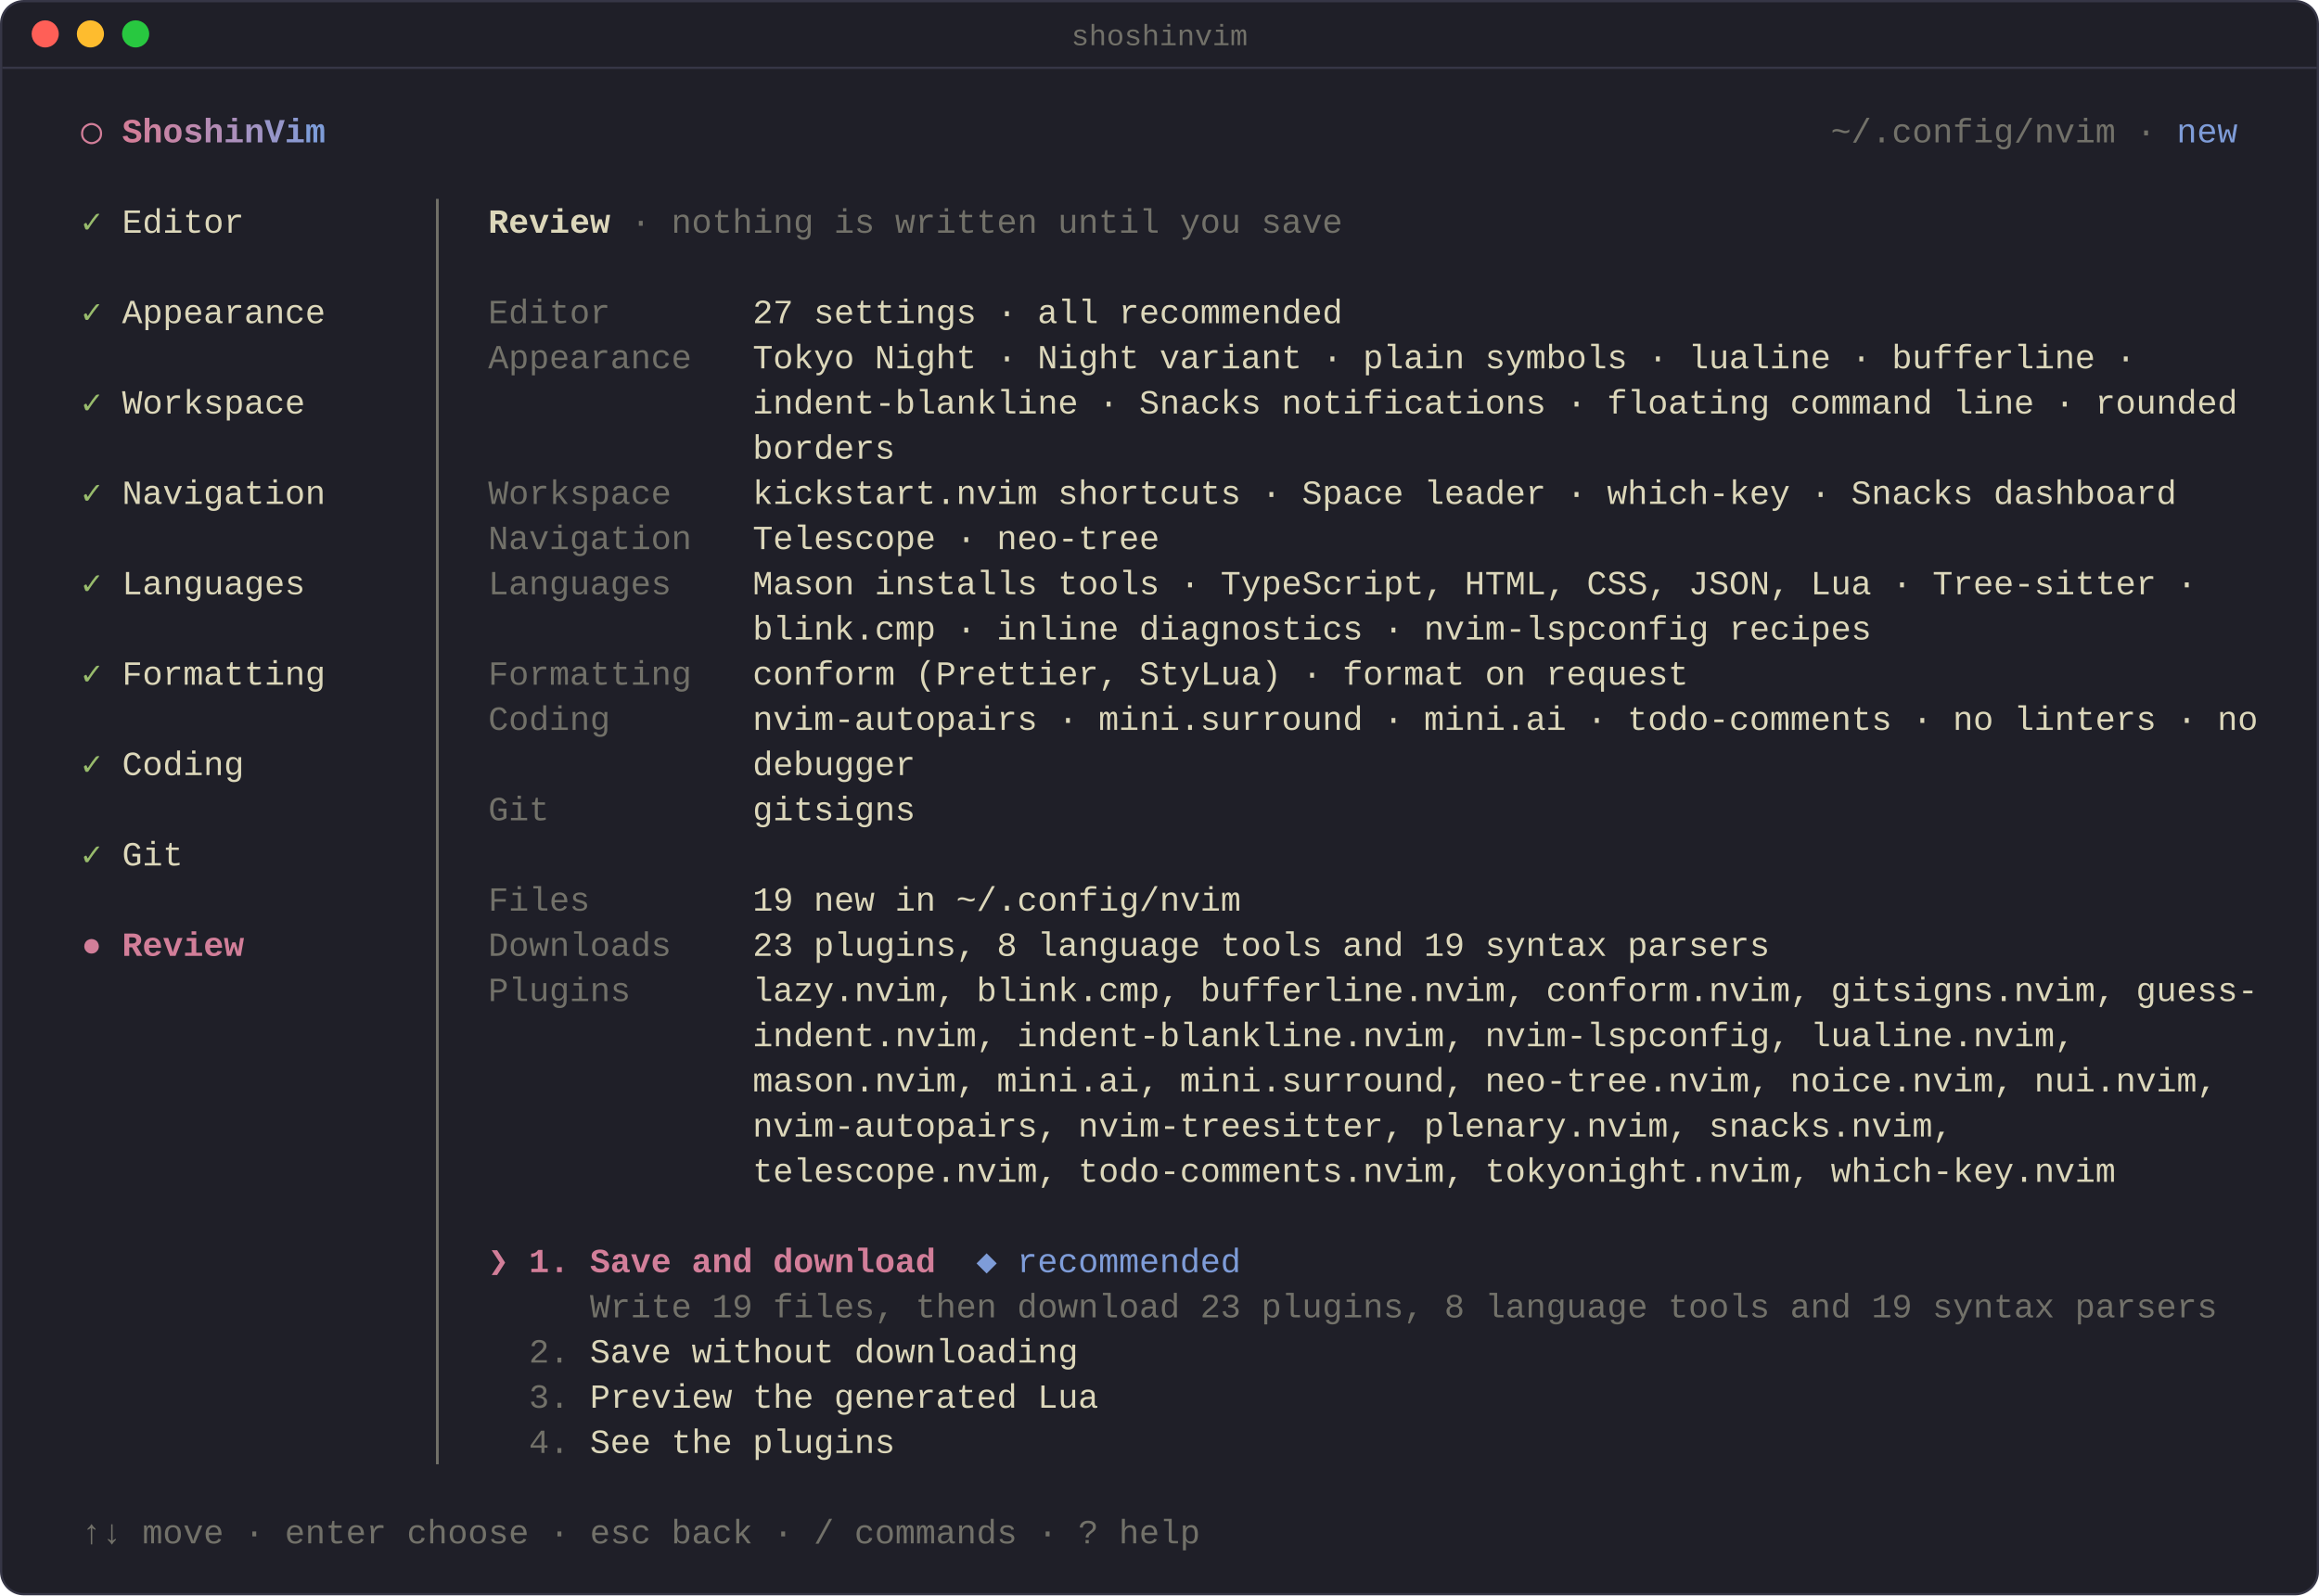
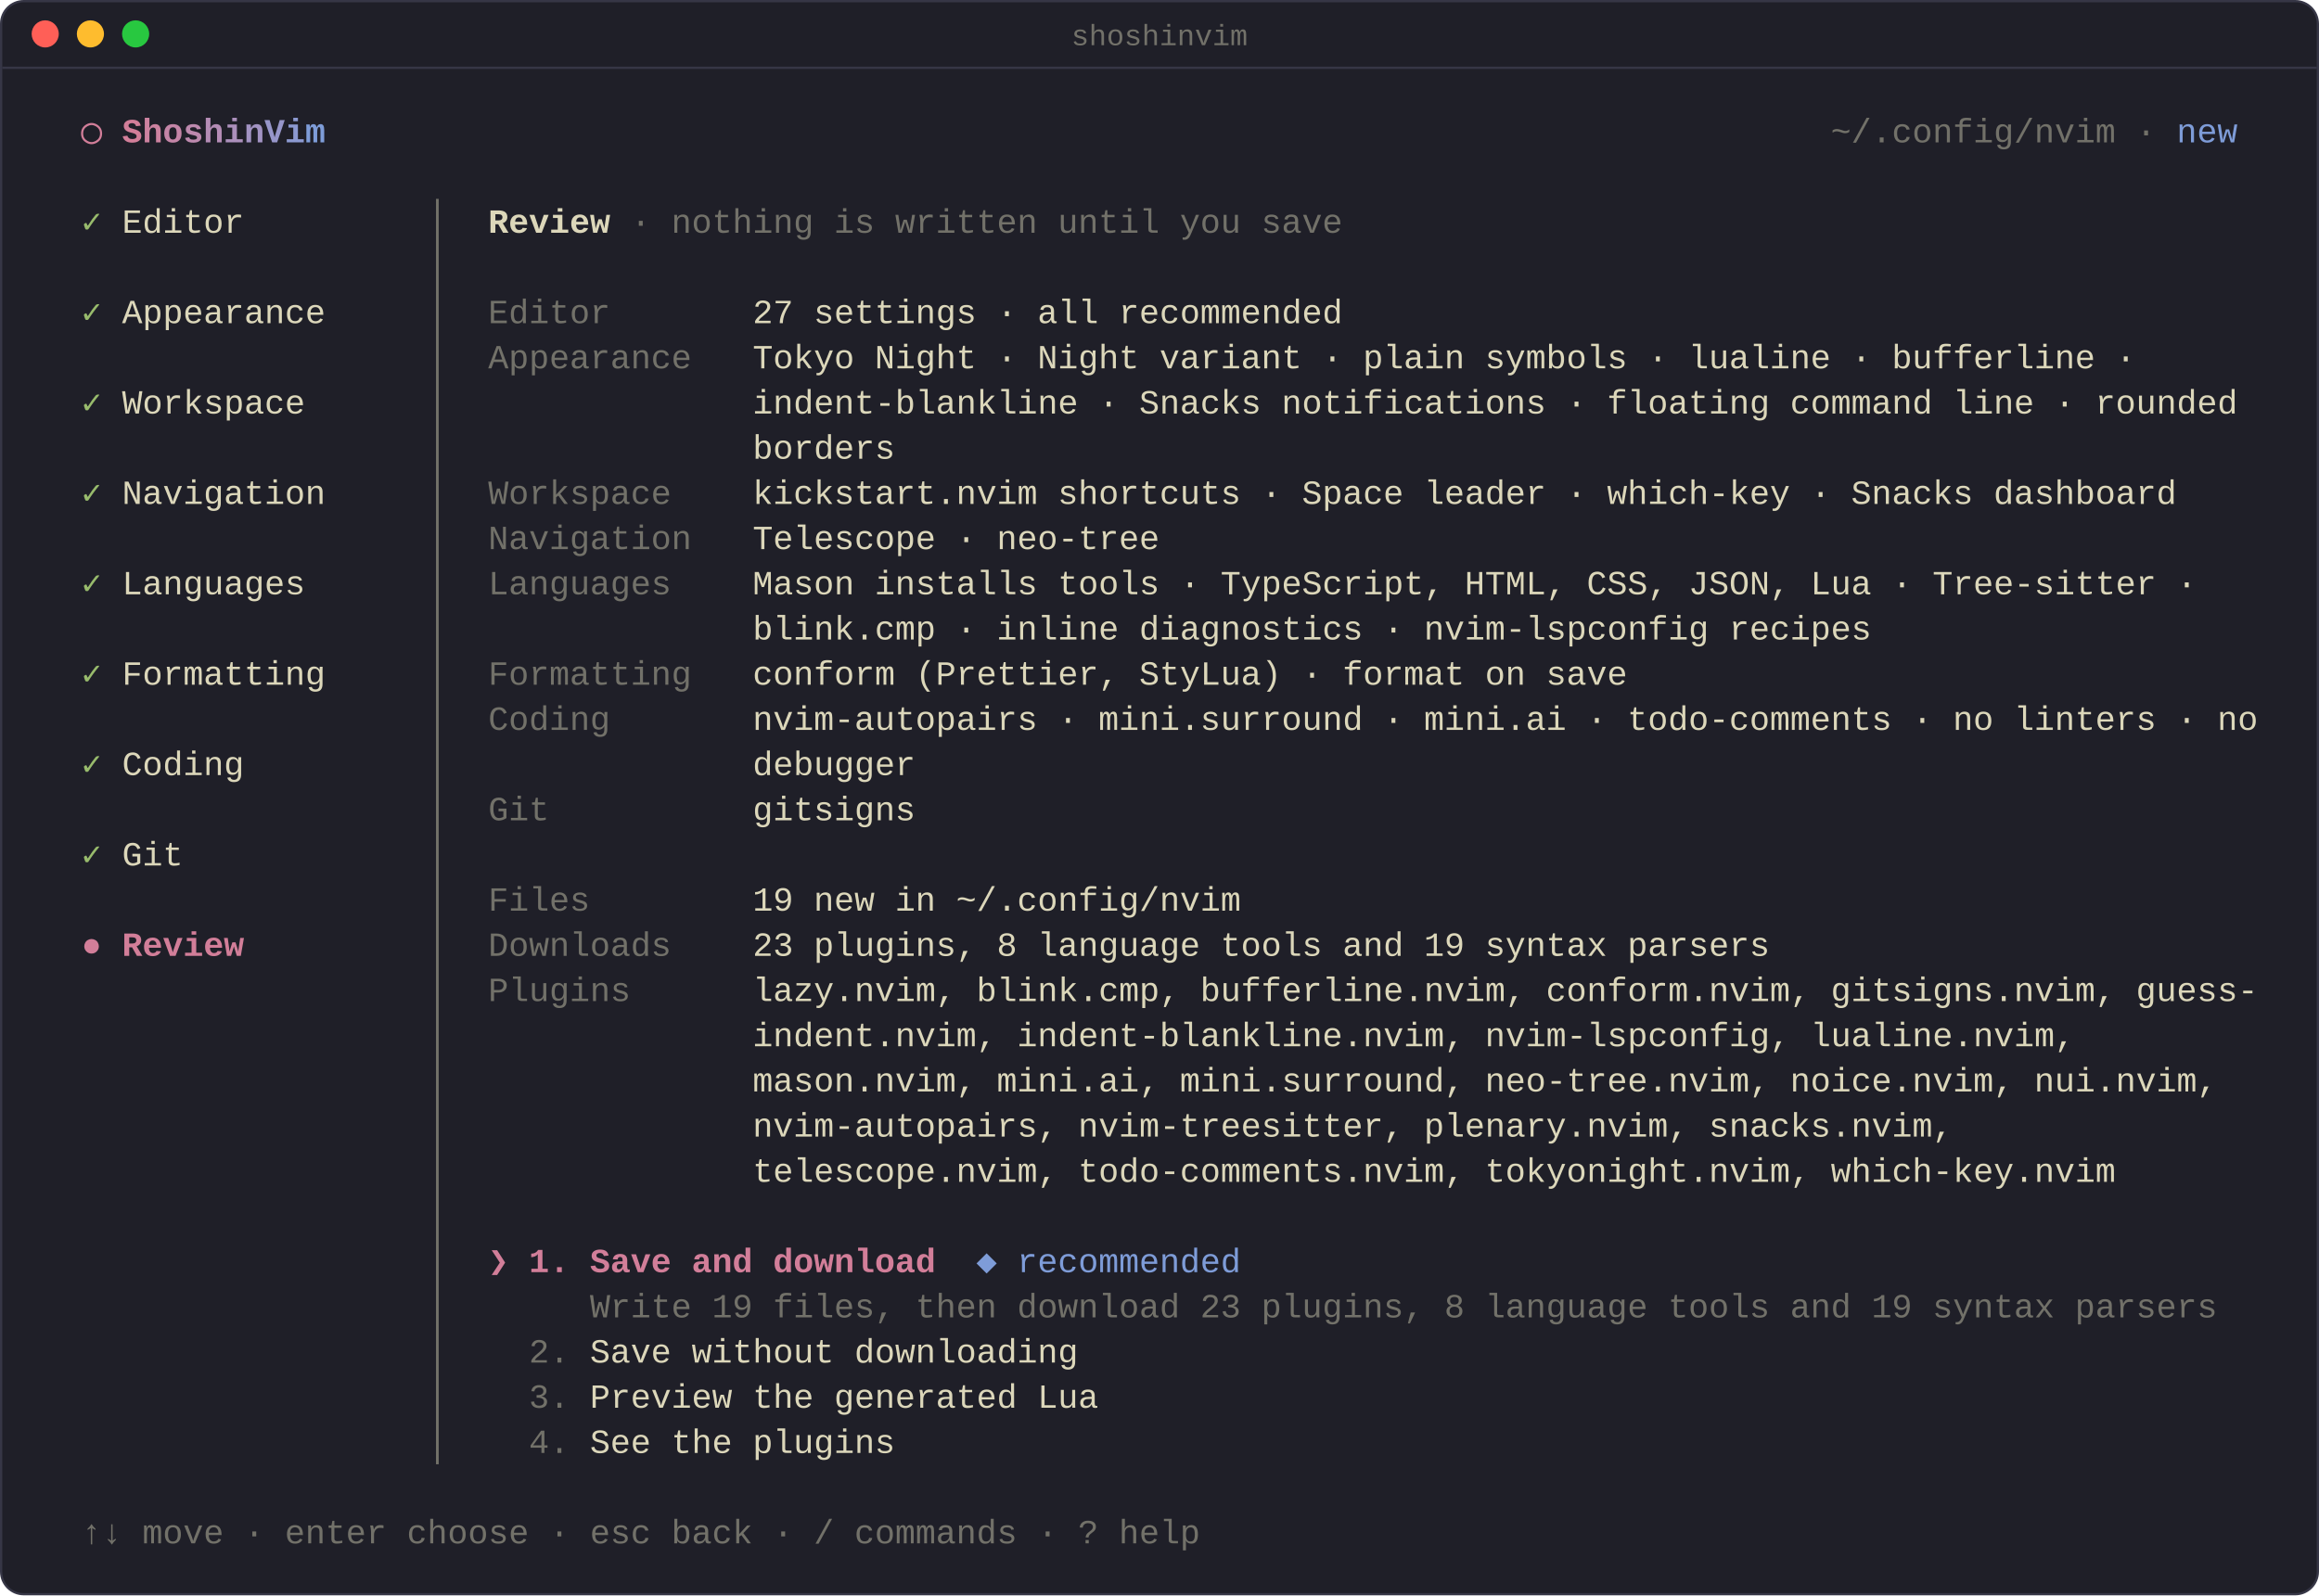
<svg xmlns="http://www.w3.org/2000/svg" width="1026" height="706" viewBox="0 0 1026 706" font-family="ui-monospace,SFMono-Regular,Menlo,Consolas,'Liberation Mono',monospace" font-size="15">
  <rect x="0.5" y="0.5" width="1025" height="705" rx="10" fill="#1F1F28" stroke="#363646" />
  <path d="M1 30 H1025" stroke="#363646" />
  <circle cx="20" cy="15" r="6" fill="#FF5F57" />
  <circle cx="40" cy="15" r="6" fill="#FEBC2E" />
  <circle cx="60" cy="15" r="6" fill="#28C840" />
  <text x="513" y="20" fill="#727169" font-size="13" text-anchor="middle">shoshinvim</text>
  <g shape-rendering="crispEdges">
</g>
  <text x="36" y="63" fill="#D27E99" font-weight="bold">◯</text>
  <text x="54" y="63" fill="#D27E99" font-weight="bold">S</text>
  <text x="63" y="63" fill="#CC82A0" font-weight="bold">h</text>
  <text x="72" y="63" fill="#C485A7" font-weight="bold">o</text>
  <text x="81" y="63" fill="#BD89AE" font-weight="bold">s</text>
  <text x="90" y="63" fill="#B48CB5" font-weight="bold">h</text>
  <text x="99" y="63" fill="#AC90BC" font-weight="bold">i</text>
  <text x="108" y="63" fill="#A293C3" font-weight="bold">n</text>
  <text x="117" y="63" fill="#9796CA" font-weight="bold">V</text>
  <text x="126" y="63" fill="#8C99D1" font-weight="bold">i</text>
  <text x="135" y="63" fill="#7E9CD8" font-weight="bold">m</text>
  <text x="810 819 828 837 846 855 864 873 882 891 900 909 918 927" y="63" fill="#727169">~/.config/nvim</text>
  <text x="945" y="63" fill="#727169">·</text>
  <text x="963 972 981" y="63" fill="#7E9CD8">new</text>
  <text x="36" y="103" fill="#98BB6C">✓</text>
  <text x="54 63 72 81 90 99" y="103" fill="#DCD7BA">Editor</text>
  <text x="216 225 234 243 252 261" y="103" fill="#DCD7BA" font-weight="bold">Review</text>
  <text x="279" y="103" fill="#727169">·</text>
  <text x="297 306 315 324 333 342 351" y="103" fill="#727169">nothing</text>
  <text x="369 378" y="103" fill="#727169">is</text>
  <text x="396 405 414 423 432 441 450" y="103" fill="#727169">written</text>
  <text x="468 477 486 495 504" y="103" fill="#727169">until</text>
  <text x="522 531 540" y="103" fill="#727169">you</text>
  <text x="558 567 576 585" y="103" fill="#727169">save</text>
  <text x="36" y="143" fill="#98BB6C">✓</text>
  <text x="54 63 72 81 90 99 108 117 126 135" y="143" fill="#DCD7BA">Appearance</text>
  <text x="216 225 234 243 252 261" y="143" fill="#727169">Editor</text>
  <text x="333 342" y="143" fill="#DCD7BA">27</text>
  <text x="360 369 378 387 396 405 414 423" y="143" fill="#DCD7BA">settings</text>
  <text x="441" y="143" fill="#DCD7BA">·</text>
  <text x="459 468 477" y="143" fill="#DCD7BA">all</text>
  <text x="495 504 513 522 531 540 549 558 567 576 585" y="143" fill="#DCD7BA">recommended</text>
  <text x="216 225 234 243 252 261 270 279 288 297" y="163" fill="#727169">Appearance</text>
  <text x="333 342 351 360 369" y="163" fill="#DCD7BA">Tokyo</text>
  <text x="387 396 405 414 423" y="163" fill="#DCD7BA">Night</text>
  <text x="441" y="163" fill="#DCD7BA">·</text>
  <text x="459 468 477 486 495" y="163" fill="#DCD7BA">Night</text>
  <text x="513 522 531 540 549 558 567" y="163" fill="#DCD7BA">variant</text>
  <text x="585" y="163" fill="#DCD7BA">·</text>
  <text x="603 612 621 630 639" y="163" fill="#DCD7BA">plain</text>
  <text x="657 666 675 684 693 702 711" y="163" fill="#DCD7BA">symbols</text>
  <text x="729" y="163" fill="#DCD7BA">·</text>
  <text x="747 756 765 774 783 792 801" y="163" fill="#DCD7BA">lualine</text>
  <text x="819" y="163" fill="#DCD7BA">·</text>
  <text x="837 846 855 864 873 882 891 900 909 918" y="163" fill="#DCD7BA">bufferline</text>
  <text x="936" y="163" fill="#DCD7BA">·</text>
  <text x="36" y="183" fill="#98BB6C">✓</text>
  <text x="54 63 72 81 90 99 108 117 126" y="183" fill="#DCD7BA">Workspace</text>
  <text x="333 342 351 360 369 378 387 396 405 414 423 432 441 450 459 468" y="183" fill="#DCD7BA">indent-blankline</text>
  <text x="486" y="183" fill="#DCD7BA">·</text>
  <text x="504 513 522 531 540 549" y="183" fill="#DCD7BA">Snacks</text>
  <text x="567 576 585 594 603 612 621 630 639 648 657 666 675" y="183" fill="#DCD7BA">notifications</text>
  <text x="693" y="183" fill="#DCD7BA">·</text>
  <text x="711 720 729 738 747 756 765 774" y="183" fill="#DCD7BA">floating</text>
  <text x="792 801 810 819 828 837 846" y="183" fill="#DCD7BA">command</text>
  <text x="864 873 882 891" y="183" fill="#DCD7BA">line</text>
  <text x="909" y="183" fill="#DCD7BA">·</text>
  <text x="927 936 945 954 963 972 981" y="183" fill="#DCD7BA">rounded</text>
  <text x="333 342 351 360 369 378 387" y="203" fill="#DCD7BA">borders</text>
  <text x="36" y="223" fill="#98BB6C">✓</text>
  <text x="54 63 72 81 90 99 108 117 126 135" y="223" fill="#DCD7BA">Navigation</text>
  <text x="216 225 234 243 252 261 270 279 288" y="223" fill="#727169">Workspace</text>
  <text x="333 342 351 360 369 378 387 396 405 414 423 432 441 450" y="223" fill="#DCD7BA">kickstart.nvim</text>
  <text x="468 477 486 495 504 513 522 531 540" y="223" fill="#DCD7BA">shortcuts</text>
  <text x="558" y="223" fill="#DCD7BA">·</text>
  <text x="576 585 594 603 612" y="223" fill="#DCD7BA">Space</text>
  <text x="630 639 648 657 666 675" y="223" fill="#DCD7BA">leader</text>
  <text x="693" y="223" fill="#DCD7BA">·</text>
  <text x="711 720 729 738 747 756 765 774 783" y="223" fill="#DCD7BA">which-key</text>
  <text x="801" y="223" fill="#DCD7BA">·</text>
  <text x="819 828 837 846 855 864" y="223" fill="#DCD7BA">Snacks</text>
  <text x="882 891 900 909 918 927 936 945 954" y="223" fill="#DCD7BA">dashboard</text>
  <text x="216 225 234 243 252 261 270 279 288 297" y="243" fill="#727169">Navigation</text>
  <text x="333 342 351 360 369 378 387 396 405" y="243" fill="#DCD7BA">Telescope</text>
  <text x="423" y="243" fill="#DCD7BA">·</text>
  <text x="441 450 459 468 477 486 495 504" y="243" fill="#DCD7BA">neo-tree</text>
  <text x="36" y="263" fill="#98BB6C">✓</text>
  <text x="54 63 72 81 90 99 108 117 126" y="263" fill="#DCD7BA">Languages</text>
  <text x="216 225 234 243 252 261 270 279 288" y="263" fill="#727169">Languages</text>
  <text x="333 342 351 360 369" y="263" fill="#DCD7BA">Mason</text>
  <text x="387 396 405 414 423 432 441 450" y="263" fill="#DCD7BA">installs</text>
  <text x="468 477 486 495 504" y="263" fill="#DCD7BA">tools</text>
  <text x="522" y="263" fill="#DCD7BA">·</text>
  <text x="540 549 558 567 576 585 594 603 612 621 630" y="263" fill="#DCD7BA">TypeScript,</text>
  <text x="648 657 666 675 684" y="263" fill="#DCD7BA">HTML,</text>
  <text x="702 711 720 729" y="263" fill="#DCD7BA">CSS,</text>
  <text x="747 756 765 774 783" y="263" fill="#DCD7BA">JSON,</text>
  <text x="801 810 819" y="263" fill="#DCD7BA">Lua</text>
  <text x="837" y="263" fill="#DCD7BA">·</text>
  <text x="855 864 873 882 891 900 909 918 927 936 945" y="263" fill="#DCD7BA">Tree-sitter</text>
  <text x="963" y="263" fill="#DCD7BA">·</text>
  <text x="333 342 351 360 369 378 387 396 405" y="283" fill="#DCD7BA">blink.cmp</text>
  <text x="423" y="283" fill="#DCD7BA">·</text>
  <text x="441 450 459 468 477 486" y="283" fill="#DCD7BA">inline</text>
  <text x="504 513 522 531 540 549 558 567 576 585 594" y="283" fill="#DCD7BA">diagnostics</text>
  <text x="612" y="283" fill="#DCD7BA">·</text>
  <text x="630 639 648 657 666 675 684 693 702 711 720 729 738 747" y="283" fill="#DCD7BA">nvim-lspconfig</text>
  <text x="765 774 783 792 801 810 819" y="283" fill="#DCD7BA">recipes</text>
  <text x="36" y="303" fill="#98BB6C">✓</text>
  <text x="54 63 72 81 90 99 108 117 126 135" y="303" fill="#DCD7BA">Formatting</text>
  <text x="216 225 234 243 252 261 270 279 288 297" y="303" fill="#727169">Formatting</text>
  <text x="333 342 351 360 369 378 387" y="303" fill="#DCD7BA">conform</text>
  <text x="405 414 423 432 441 450 459 468 477 486" y="303" fill="#DCD7BA">(Prettier,</text>
  <text x="504 513 522 531 540 549 558" y="303" fill="#DCD7BA">StyLua)</text>
  <text x="576" y="303" fill="#DCD7BA">·</text>
  <text x="594 603 612 621 630 639" y="303" fill="#DCD7BA">format</text>
  <text x="657 666" y="303" fill="#DCD7BA">on</text>
-   <text x="684 693 702 711 720 729 738" y="303" fill="#DCD7BA">request</text>
+   <text x="684 693 702 711" y="303" fill="#DCD7BA">save</text>
  <text x="216 225 234 243 252 261" y="323" fill="#727169">Coding</text>
  <text x="333 342 351 360 369 378 387 396 405 414 423 432 441 450" y="323" fill="#DCD7BA">nvim-autopairs</text>
  <text x="468" y="323" fill="#DCD7BA">·</text>
  <text x="486 495 504 513 522 531 540 549 558 567 576 585 594" y="323" fill="#DCD7BA">mini.surround</text>
  <text x="612" y="323" fill="#DCD7BA">·</text>
  <text x="630 639 648 657 666 675 684" y="323" fill="#DCD7BA">mini.ai</text>
  <text x="702" y="323" fill="#DCD7BA">·</text>
  <text x="720 729 738 747 756 765 774 783 792 801 810 819 828" y="323" fill="#DCD7BA">todo-comments</text>
  <text x="846" y="323" fill="#DCD7BA">·</text>
  <text x="864 873" y="323" fill="#DCD7BA">no</text>
  <text x="891 900 909 918 927 936 945" y="323" fill="#DCD7BA">linters</text>
  <text x="963" y="323" fill="#DCD7BA">·</text>
  <text x="981 990" y="323" fill="#DCD7BA">no</text>
  <text x="36" y="343" fill="#98BB6C">✓</text>
  <text x="54 63 72 81 90 99" y="343" fill="#DCD7BA">Coding</text>
  <text x="333 342 351 360 369 378 387 396" y="343" fill="#DCD7BA">debugger</text>
  <text x="216 225 234" y="363" fill="#727169">Git</text>
  <text x="333 342 351 360 369 378 387 396" y="363" fill="#DCD7BA">gitsigns</text>
  <text x="36" y="383" fill="#98BB6C">✓</text>
  <text x="54 63 72" y="383" fill="#DCD7BA">Git</text>
  <text x="216 225 234 243 252" y="403" fill="#727169">Files</text>
  <text x="333 342" y="403" fill="#DCD7BA">19</text>
  <text x="360 369 378" y="403" fill="#DCD7BA">new</text>
  <text x="396 405" y="403" fill="#DCD7BA">in</text>
  <text x="423 432 441 450 459 468 477 486 495 504 513 522 531 540" y="403" fill="#DCD7BA">~/.config/nvim</text>
  <text x="36" y="423" fill="#D27E99" font-weight="bold">●</text>
  <text x="54 63 72 81 90 99" y="423" fill="#D27E99" font-weight="bold">Review</text>
  <text x="216 225 234 243 252 261 270 279 288" y="423" fill="#727169">Downloads</text>
  <text x="333 342" y="423" fill="#DCD7BA">23</text>
  <text x="360 369 378 387 396 405 414 423" y="423" fill="#DCD7BA">plugins,</text>
  <text x="441" y="423" fill="#DCD7BA">8</text>
  <text x="459 468 477 486 495 504 513 522" y="423" fill="#DCD7BA">language</text>
  <text x="540 549 558 567 576" y="423" fill="#DCD7BA">tools</text>
  <text x="594 603 612" y="423" fill="#DCD7BA">and</text>
  <text x="630 639" y="423" fill="#DCD7BA">19</text>
  <text x="657 666 675 684 693 702" y="423" fill="#DCD7BA">syntax</text>
  <text x="720 729 738 747 756 765 774" y="423" fill="#DCD7BA">parsers</text>
  <text x="216 225 234 243 252 261 270" y="443" fill="#727169">Plugins</text>
  <text x="333 342 351 360 369 378 387 396 405 414" y="443" fill="#DCD7BA">lazy.nvim,</text>
  <text x="432 441 450 459 468 477 486 495 504 513" y="443" fill="#DCD7BA">blink.cmp,</text>
  <text x="531 540 549 558 567 576 585 594 603 612 621 630 639 648 657 666" y="443" fill="#DCD7BA">bufferline.nvim,</text>
  <text x="684 693 702 711 720 729 738 747 756 765 774 783 792" y="443" fill="#DCD7BA">conform.nvim,</text>
  <text x="810 819 828 837 846 855 864 873 882 891 900 909 918 927" y="443" fill="#DCD7BA">gitsigns.nvim,</text>
  <text x="945 954 963 972 981 990" y="443" fill="#DCD7BA">guess-</text>
  <text x="333 342 351 360 369 378 387 396 405 414 423 432" y="463" fill="#DCD7BA">indent.nvim,</text>
  <text x="450 459 468 477 486 495 504 513 522 531 540 549 558 567 576 585 594 603 612 621 630 639" y="463" fill="#DCD7BA">indent-blankline.nvim,</text>
  <text x="657 666 675 684 693 702 711 720 729 738 747 756 765 774 783" y="463" fill="#DCD7BA">nvim-lspconfig,</text>
  <text x="801 810 819 828 837 846 855 864 873 882 891 900 909" y="463" fill="#DCD7BA">lualine.nvim,</text>
  <text x="333 342 351 360 369 378 387 396 405 414 423" y="483" fill="#DCD7BA">mason.nvim,</text>
  <text x="441 450 459 468 477 486 495 504" y="483" fill="#DCD7BA">mini.ai,</text>
  <text x="522 531 540 549 558 567 576 585 594 603 612 621 630 639" y="483" fill="#DCD7BA">mini.surround,</text>
  <text x="657 666 675 684 693 702 711 720 729 738 747 756 765 774" y="483" fill="#DCD7BA">neo-tree.nvim,</text>
  <text x="792 801 810 819 828 837 846 855 864 873 882" y="483" fill="#DCD7BA">noice.nvim,</text>
  <text x="900 909 918 927 936 945 954 963 972" y="483" fill="#DCD7BA">nui.nvim,</text>
  <text x="333 342 351 360 369 378 387 396 405 414 423 432 441 450 459" y="503" fill="#DCD7BA">nvim-autopairs,</text>
  <text x="477 486 495 504 513 522 531 540 549 558 567 576 585 594 603 612" y="503" fill="#DCD7BA">nvim-treesitter,</text>
  <text x="630 639 648 657 666 675 684 693 702 711 720 729 738" y="503" fill="#DCD7BA">plenary.nvim,</text>
  <text x="756 765 774 783 792 801 810 819 828 837 846 855" y="503" fill="#DCD7BA">snacks.nvim,</text>
  <text x="333 342 351 360 369 378 387 396 405 414 423 432 441 450 459" y="523" fill="#DCD7BA">telescope.nvim,</text>
  <text x="477 486 495 504 513 522 531 540 549 558 567 576 585 594 603 612 621 630 639" y="523" fill="#DCD7BA">todo-comments.nvim,</text>
  <text x="657 666 675 684 693 702 711 720 729 738 747 756 765 774 783 792" y="523" fill="#DCD7BA">tokyonight.nvim,</text>
  <text x="810 819 828 837 846 855 864 873 882 891 900 909 918 927" y="523" fill="#DCD7BA">which-key.nvim</text>
  <text x="216" y="563" fill="#D27E99" font-weight="bold">❯</text>
  <text x="234 243" y="563" fill="#D27E99" font-weight="bold">1.</text>
  <text x="261 270 279 288" y="563" fill="#D27E99" font-weight="bold">Save</text>
  <text x="306 315 324" y="563" fill="#D27E99" font-weight="bold">and</text>
  <text x="342 351 360 369 378 387 396 405" y="563" fill="#D27E99" font-weight="bold">download</text>
  <text x="432" y="563" fill="#7E9CD8">◆</text>
  <text x="450 459 468 477 486 495 504 513 522 531 540" y="563" fill="#7E9CD8">recommended</text>
  <text x="261 270 279 288 297" y="583" fill="#727169">Write</text>
  <text x="315 324" y="583" fill="#727169">19</text>
  <text x="342 351 360 369 378 387" y="583" fill="#727169">files,</text>
  <text x="405 414 423 432" y="583" fill="#727169">then</text>
  <text x="450 459 468 477 486 495 504 513" y="583" fill="#727169">download</text>
  <text x="531 540" y="583" fill="#727169">23</text>
  <text x="558 567 576 585 594 603 612 621" y="583" fill="#727169">plugins,</text>
  <text x="639" y="583" fill="#727169">8</text>
  <text x="657 666 675 684 693 702 711 720" y="583" fill="#727169">language</text>
  <text x="738 747 756 765 774" y="583" fill="#727169">tools</text>
  <text x="792 801 810" y="583" fill="#727169">and</text>
  <text x="828 837" y="583" fill="#727169">19</text>
  <text x="855 864 873 882 891 900" y="583" fill="#727169">syntax</text>
  <text x="918 927 936 945 954 963 972" y="583" fill="#727169">parsers</text>
  <text x="234 243" y="603" fill="#727169">2.</text>
  <text x="261 270 279 288" y="603" fill="#DCD7BA">Save</text>
  <text x="306 315 324 333 342 351 360" y="603" fill="#DCD7BA">without</text>
  <text x="378 387 396 405 414 423 432 441 450 459 468" y="603" fill="#DCD7BA">downloading</text>
  <text x="234 243" y="623" fill="#727169">3.</text>
  <text x="261 270 279 288 297 306 315" y="623" fill="#DCD7BA">Preview</text>
  <text x="333 342 351" y="623" fill="#DCD7BA">the</text>
  <text x="369 378 387 396 405 414 423 432 441" y="623" fill="#DCD7BA">generated</text>
  <text x="459 468 477" y="623" fill="#DCD7BA">Lua</text>
  <text x="234 243" y="643" fill="#727169">4.</text>
  <text x="261 270 279" y="643" fill="#DCD7BA">See</text>
  <text x="297 306 315" y="643" fill="#DCD7BA">the</text>
  <text x="333 342 351 360 369 378 387" y="643" fill="#DCD7BA">plugins</text>
  <text x="36 45" y="683" fill="#727169">↑↓</text>
  <text x="63 72 81 90" y="683" fill="#727169">move</text>
  <text x="108" y="683" fill="#727169">·</text>
  <text x="126 135 144 153 162" y="683" fill="#727169">enter</text>
  <text x="180 189 198 207 216 225" y="683" fill="#727169">choose</text>
  <text x="243" y="683" fill="#727169">·</text>
  <text x="261 270 279" y="683" fill="#727169">esc</text>
  <text x="297 306 315 324" y="683" fill="#727169">back</text>
  <text x="342" y="683" fill="#727169">·</text>
  <text x="360" y="683" fill="#727169">/</text>
  <text x="378 387 396 405 414 423 432 441" y="683" fill="#727169">commands</text>
  <text x="459" y="683" fill="#727169">·</text>
  <text x="477" y="683" fill="#727169">?</text>
  <text x="495 504 513 522" y="683" fill="#727169">help</text>
  <path d="M193.5 88V108M193.5 108V128M193.5 128V148M193.5 148V168M193.5 168V188M193.5 188V208M193.5 208V228M193.5 228V248M193.5 248V268M193.5 268V288M193.5 288V308M193.5 308V328M193.5 328V348M193.5 348V368M193.5 368V388M193.5 388V408M193.5 408V428M193.5 428V448M193.5 448V468M193.5 468V488M193.5 488V508M193.5 508V528M193.5 528V548M193.5 548V568M193.5 568V588M193.5 588V608M193.5 608V628M193.5 628V648" stroke="#727169" stroke-width="1.2" fill="none" />
</svg>
